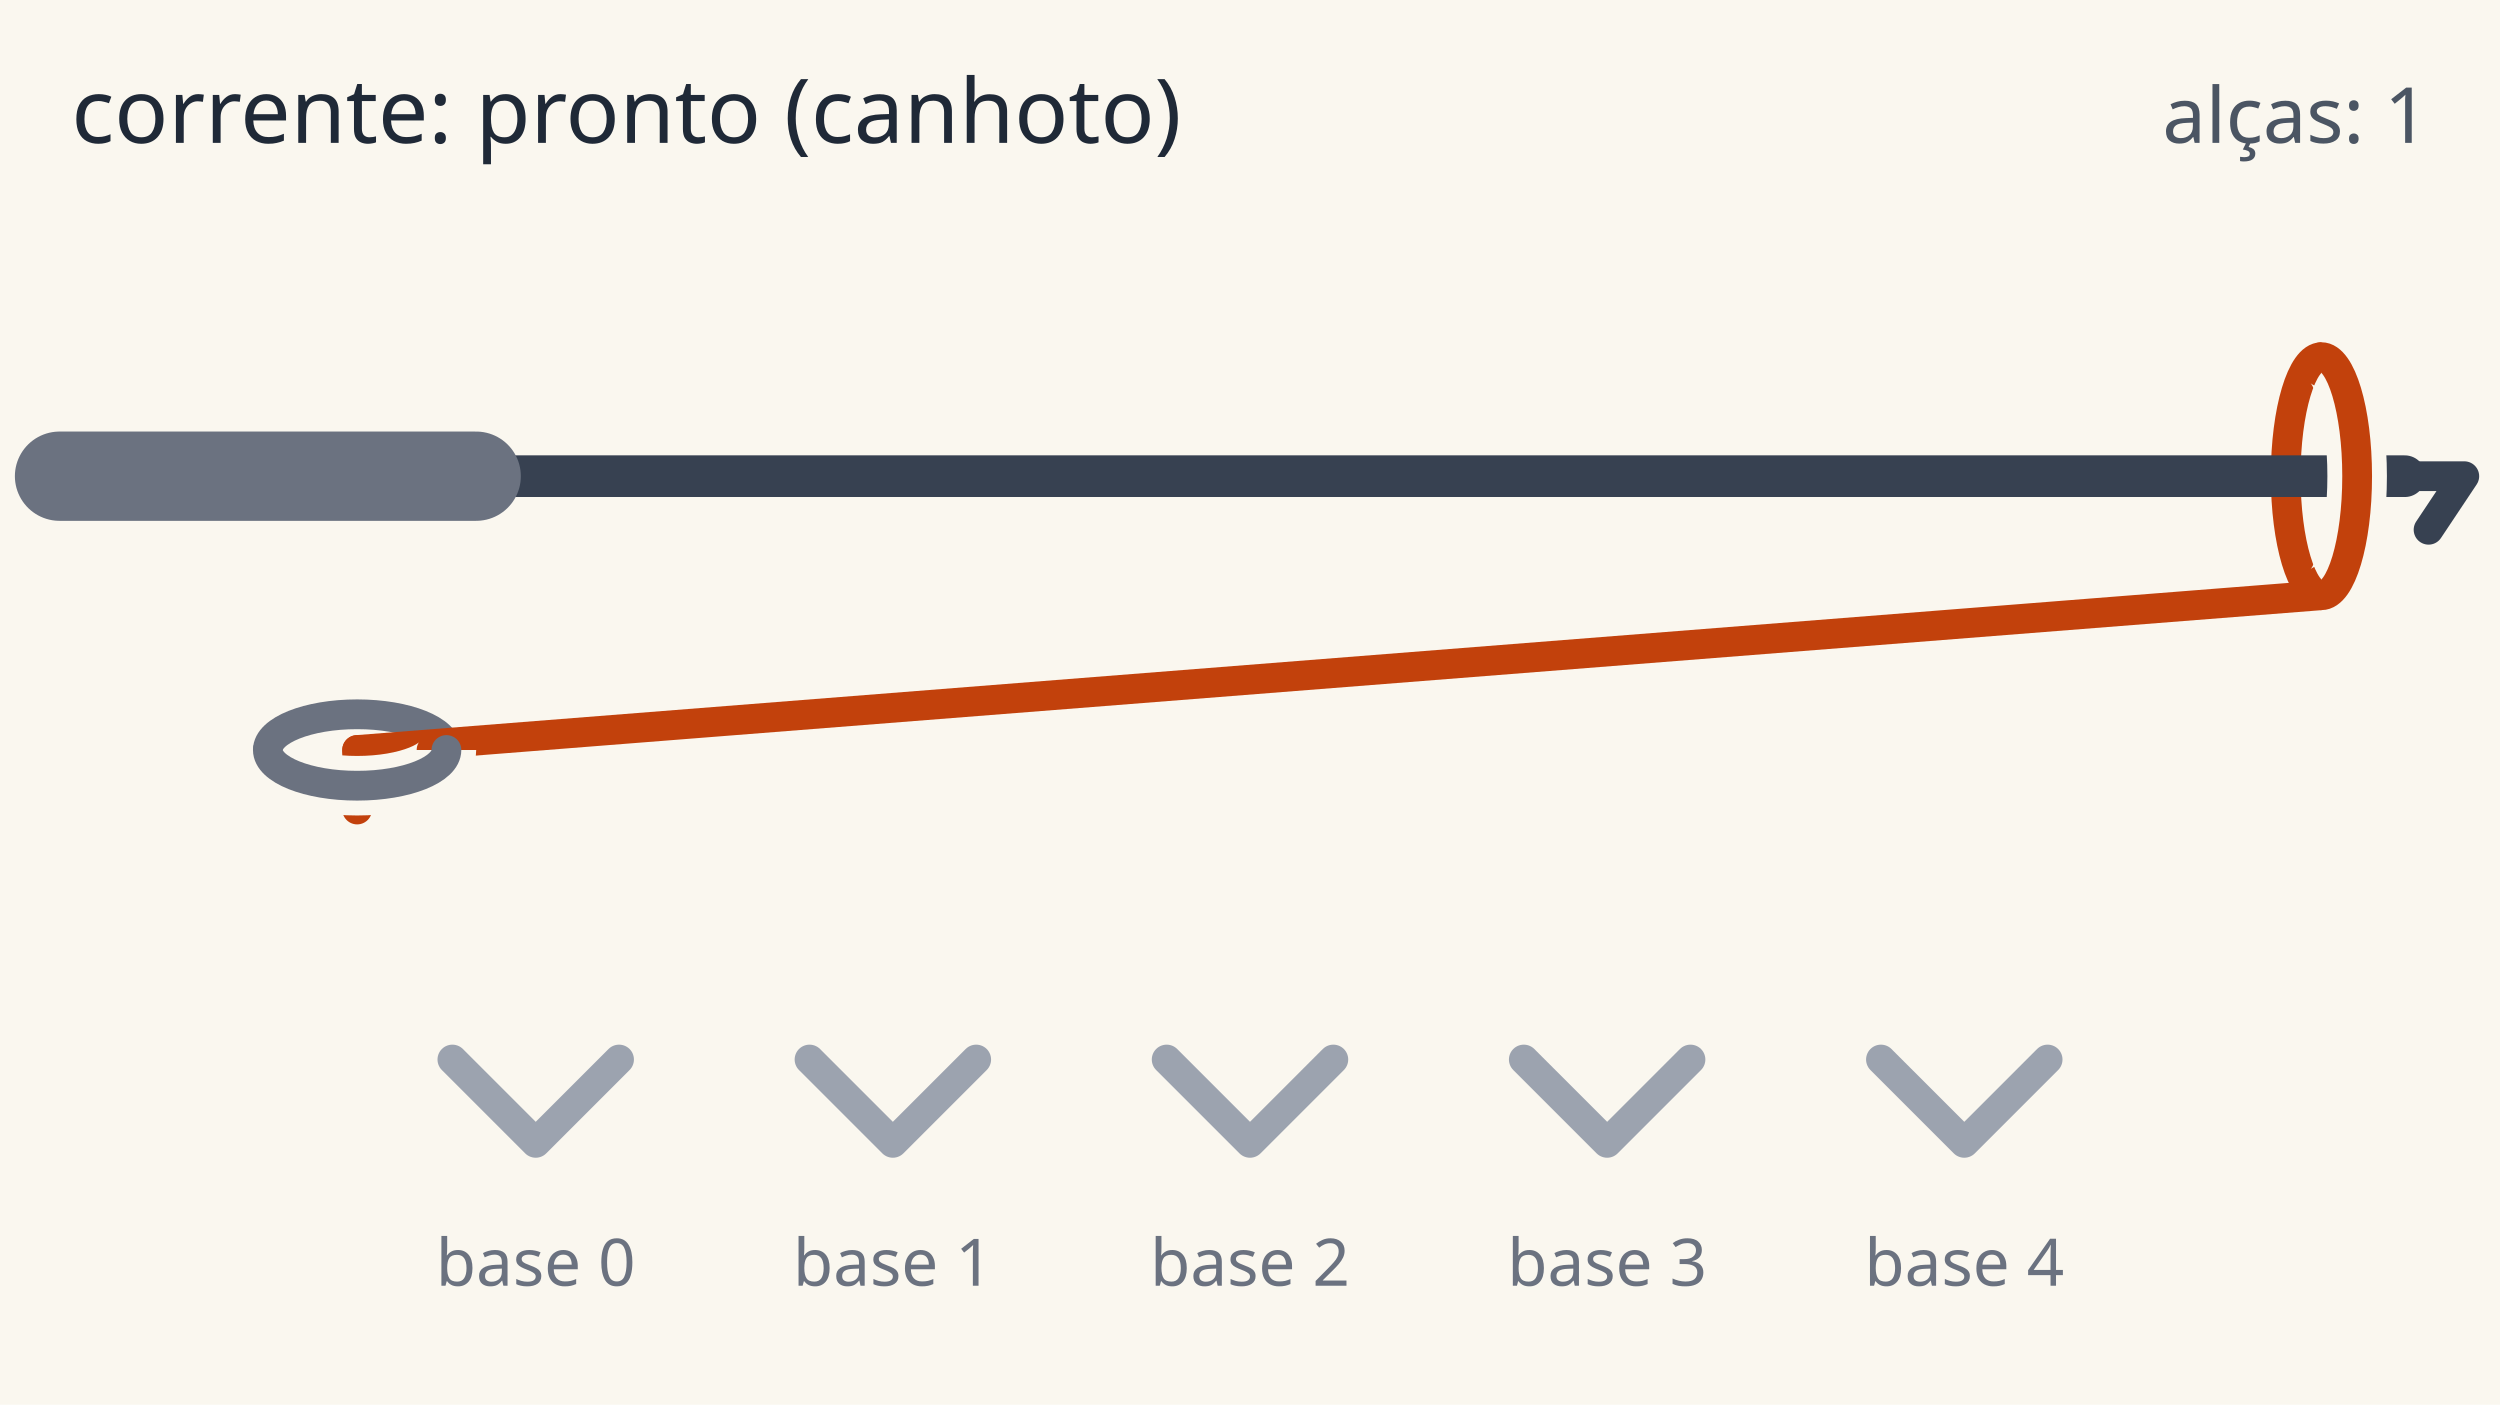
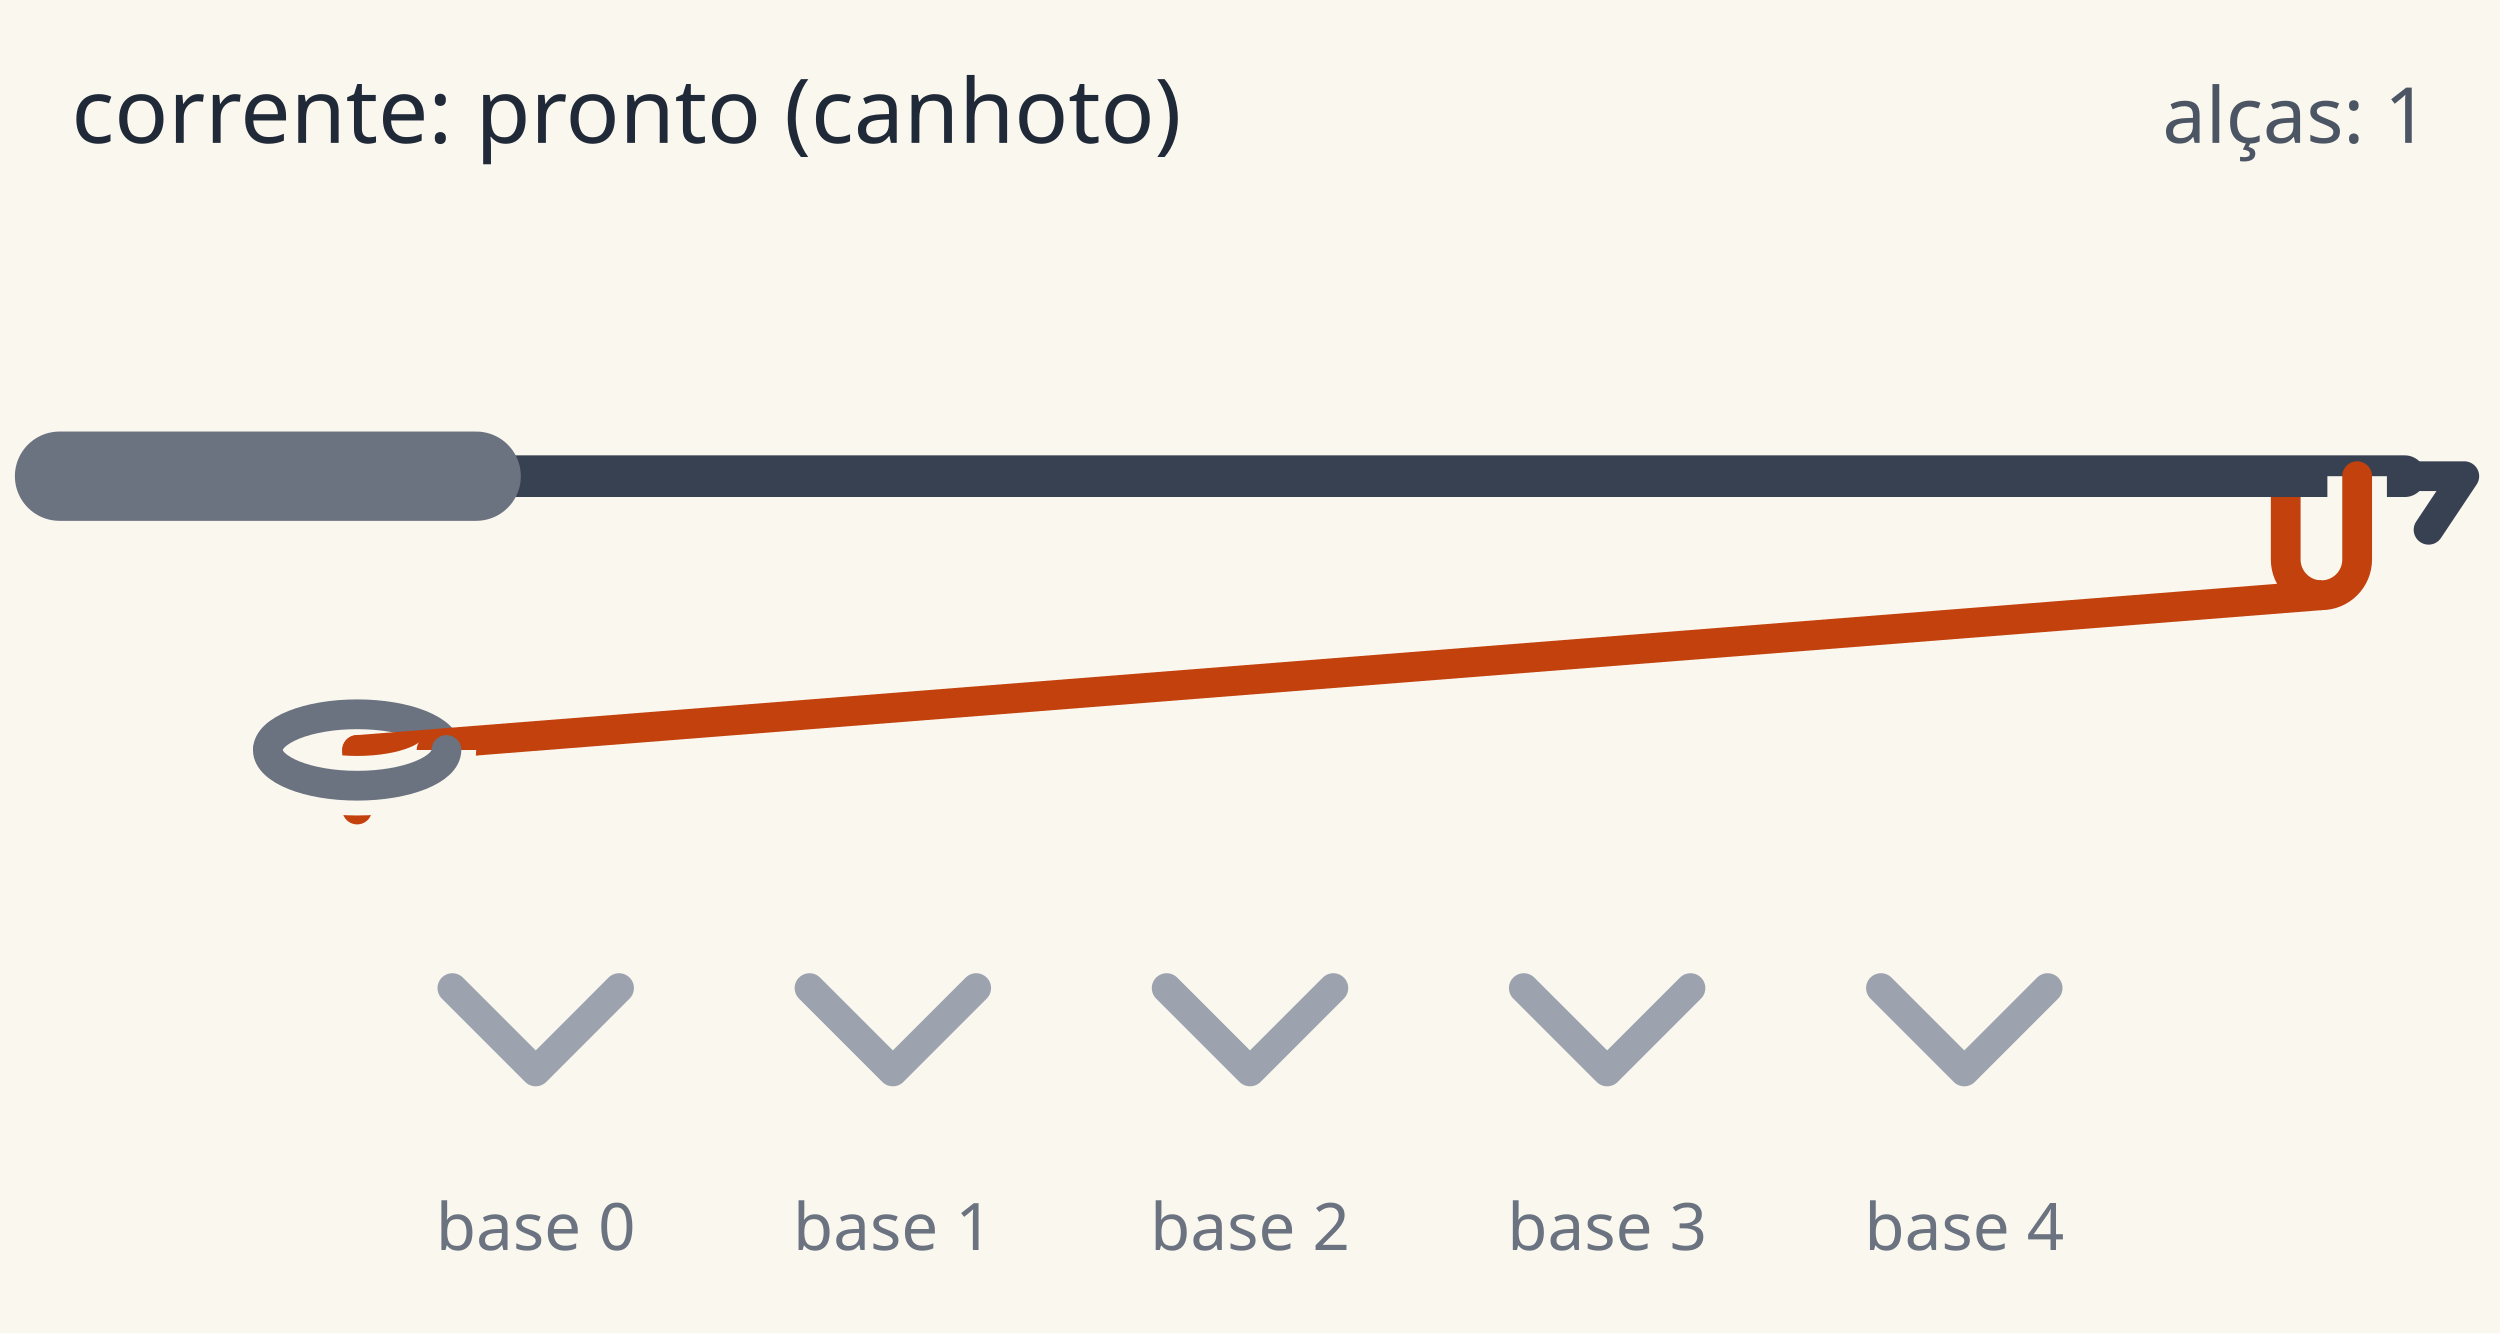
- <svg xmlns="http://www.w3.org/2000/svg" viewBox="0 0 420.0 236.0" width="420.0" height="236.0" font-family="sans-serif">
+ <svg xmlns="http://www.w3.org/2000/svg" viewBox="0 0 420.0 224.0" width="420.0" height="224.0" font-family="sans-serif">
  <rect width="100%" height="100%" fill="#faf7ef" />
  <text x="12" y="24" font-size="15" fill="#1f2937">corrente: pronto (canhoto)</text>
  <text x="408.0" y="24" font-size="13" text-anchor="end" fill="#4b5563">alças: 1</text>
-   <path data-base-top="0" d="M 76.0 178.0 L 90.0 192.0 L 104.0 178.0" fill="none" stroke="#9ca3af" stroke-width="5" stroke-linecap="round" stroke-linejoin="round" />
-   <text x="90.0" y="216.0" font-size="11" text-anchor="middle" fill="#6b7280">base 0</text>
-   <path data-base-top="1" d="M 136.0 178.0 L 150.0 192.0 L 164.0 178.0" fill="none" stroke="#9ca3af" stroke-width="5" stroke-linecap="round" stroke-linejoin="round" />
-   <text x="150.0" y="216.0" font-size="11" text-anchor="middle" fill="#6b7280">base 1</text>
-   <path data-base-top="2" d="M 196.0 178.0 L 210.0 192.0 L 224.0 178.0" fill="none" stroke="#9ca3af" stroke-width="5" stroke-linecap="round" stroke-linejoin="round" />
-   <text x="210.0" y="216.0" font-size="11" text-anchor="middle" fill="#6b7280">base 2</text>
-   <path data-base-top="3" d="M 256.0 178.0 L 270.0 192.0 L 284.0 178.0" fill="none" stroke="#9ca3af" stroke-width="5" stroke-linecap="round" stroke-linejoin="round" />
-   <text x="270.0" y="216.0" font-size="11" text-anchor="middle" fill="#6b7280">base 3</text>
-   <path data-base-top="4" d="M 316.0 178.0 L 330.0 192.0 L 344.0 178.0" fill="none" stroke="#9ca3af" stroke-width="5" stroke-linecap="round" stroke-linejoin="round" />
-   <text x="330.0" y="216.0" font-size="11" text-anchor="middle" fill="#6b7280">base 4</text>
-   <path data-loop="0" data-kind="initial" data-on-hook="0" data-part="back" d="M 45.0 126.0 A 15 6 0 0 1 75.0 126.0" fill="none" stroke="#6b7280" stroke-width="5" stroke-linecap="round" />
-   <path data-loop="1" data-kind="yo" data-on-hook="1" data-part="back" d="M 390.0 60.0 A 6 20 0 0 0 390.0 100.0" fill="none" stroke="#c2410c" stroke-width="5" stroke-linecap="round" />
+   <text x="90.0" y="210.0" font-size="11" text-anchor="middle" fill="#6b7280">base 0</text>
+   <text x="150.0" y="210.0" font-size="11" text-anchor="middle" fill="#6b7280">base 1</text>
+   <text x="210.0" y="210.0" font-size="11" text-anchor="middle" fill="#6b7280">base 2</text>
+   <text x="270.0" y="210.0" font-size="11" text-anchor="middle" fill="#6b7280">base 3</text>
+   <text x="330.0" y="210.0" font-size="11" text-anchor="middle" fill="#6b7280">base 4</text>
+   <path data-base-top="0" data-cx="90.0" data-hw="14.0" d="M 76.0 166.0 L 90.0 180.0 L 104.0 166.0" fill="none" stroke="#9ca3af" stroke-width="5" stroke-linecap="round" stroke-linejoin="round" />
+   <path data-base-top="1" data-cx="150.0" data-hw="14.0" d="M 136.0 166.0 L 150.0 180.0 L 164.0 166.0" fill="none" stroke="#9ca3af" stroke-width="5" stroke-linecap="round" stroke-linejoin="round" />
+   <path data-base-top="2" data-cx="210.0" data-hw="14.0" d="M 196.0 166.0 L 210.0 180.0 L 224.0 166.0" fill="none" stroke="#9ca3af" stroke-width="5" stroke-linecap="round" stroke-linejoin="round" />
+   <path data-base-top="3" data-cx="270.0" data-hw="14.0" d="M 256.0 166.0 L 270.0 180.0 L 284.0 166.0" fill="none" stroke="#9ca3af" stroke-width="5" stroke-linecap="round" stroke-linejoin="round" />
+   <path data-base-top="4" data-cx="330.0" data-hw="14.0" d="M 316.0 166.0 L 330.0 180.0 L 344.0 166.0" fill="none" stroke="#9ca3af" stroke-width="5" stroke-linecap="round" stroke-linejoin="round" />
+   <path data-loop="0" data-kind="initial" data-on-hook="0" data-part="back" data-cx="60.0" data-cy="126.0" d="M 45.0 126.0 A 15 6 0 0 1 75.0 126.0" fill="none" stroke="#6b7280" stroke-width="5" stroke-linecap="round" />
+   <path data-loop="1" data-kind="yo" data-on-hook="1" data-part="back" data-cx="390.0" data-cy="80.0" d="M 384.0 80.0 L 384.0 94.0 A 6 6 0 0 0 390.0 100.0" fill="none" stroke="#c2410c" stroke-width="5" stroke-linecap="round" />
  <line data-hook="1" x1="16.0" y1="80" x2="404.0" y2="80" stroke="#374151" stroke-width="7" stroke-linecap="round" />
  <line data-hook-handle="1" x1="10.0" y1="80" x2="80.0" y2="80" stroke="#6b7280" stroke-width="15" stroke-linecap="round" />
  <path data-hook-tip="1" d="M 402.0 80 L 414.0 80 L 408.0 89" fill="none" stroke="#374151" stroke-width="5" stroke-linecap="round" stroke-linejoin="round" />
  <line data-strand="1" data-draw="1" data-through="0" x1="390.0" y1="100.0" x2="60.0" y2="126.0" stroke="#c2410c" stroke-width="5" stroke-linecap="round" />
  <line data-strand="1" data-draw="1" data-exit="1" x1="60.0" y1="126.0" x2="60.0" y2="136.0" stroke="#c2410c" stroke-width="5" stroke-linecap="round" />
  <path d="M 45.0 126.0 A 15 6 0 0 0 75.0 126.0" fill="none" stroke="#faf7ef" stroke-width="10" stroke-linecap="butt" />
-   <path data-loop="0" data-kind="initial" data-on-hook="0" data-part="front" d="M 45.0 126.0 A 15 6 0 0 0 75.0 126.0" fill="none" stroke="#6b7280" stroke-width="5" stroke-linecap="round" />
-   <path d="M 390.0 60.0 A 6 20 0 0 1 390.0 100.0" fill="none" stroke="#faf7ef" stroke-width="10" stroke-linecap="butt" />
-   <path data-loop="1" data-kind="yo" data-on-hook="1" data-part="front" d="M 390.0 60.0 A 6 20 0 0 1 390.0 100.0" fill="none" stroke="#c2410c" stroke-width="5" stroke-linecap="round" />
+   <path data-loop="0" data-kind="initial" data-on-hook="0" data-part="front" data-cx="60.0" data-cy="126.0" d="M 45.0 126.0 A 15 6 0 0 0 75.0 126.0" fill="none" stroke="#6b7280" stroke-width="5" stroke-linecap="round" />
+   <path d="M 390.0 100.0 A 6 6 0 0 0 396.0 94.0 L 396.0 80.0" fill="none" stroke="#faf7ef" stroke-width="10" stroke-linecap="butt" />
+   <path data-loop="1" data-kind="yo" data-on-hook="1" data-part="front" data-cx="390.0" data-cy="80.0" d="M 390.0 100.0 A 6 6 0 0 0 396.0 94.0 L 396.0 80.0" fill="none" stroke="#c2410c" stroke-width="5" stroke-linecap="round" />
</svg>
